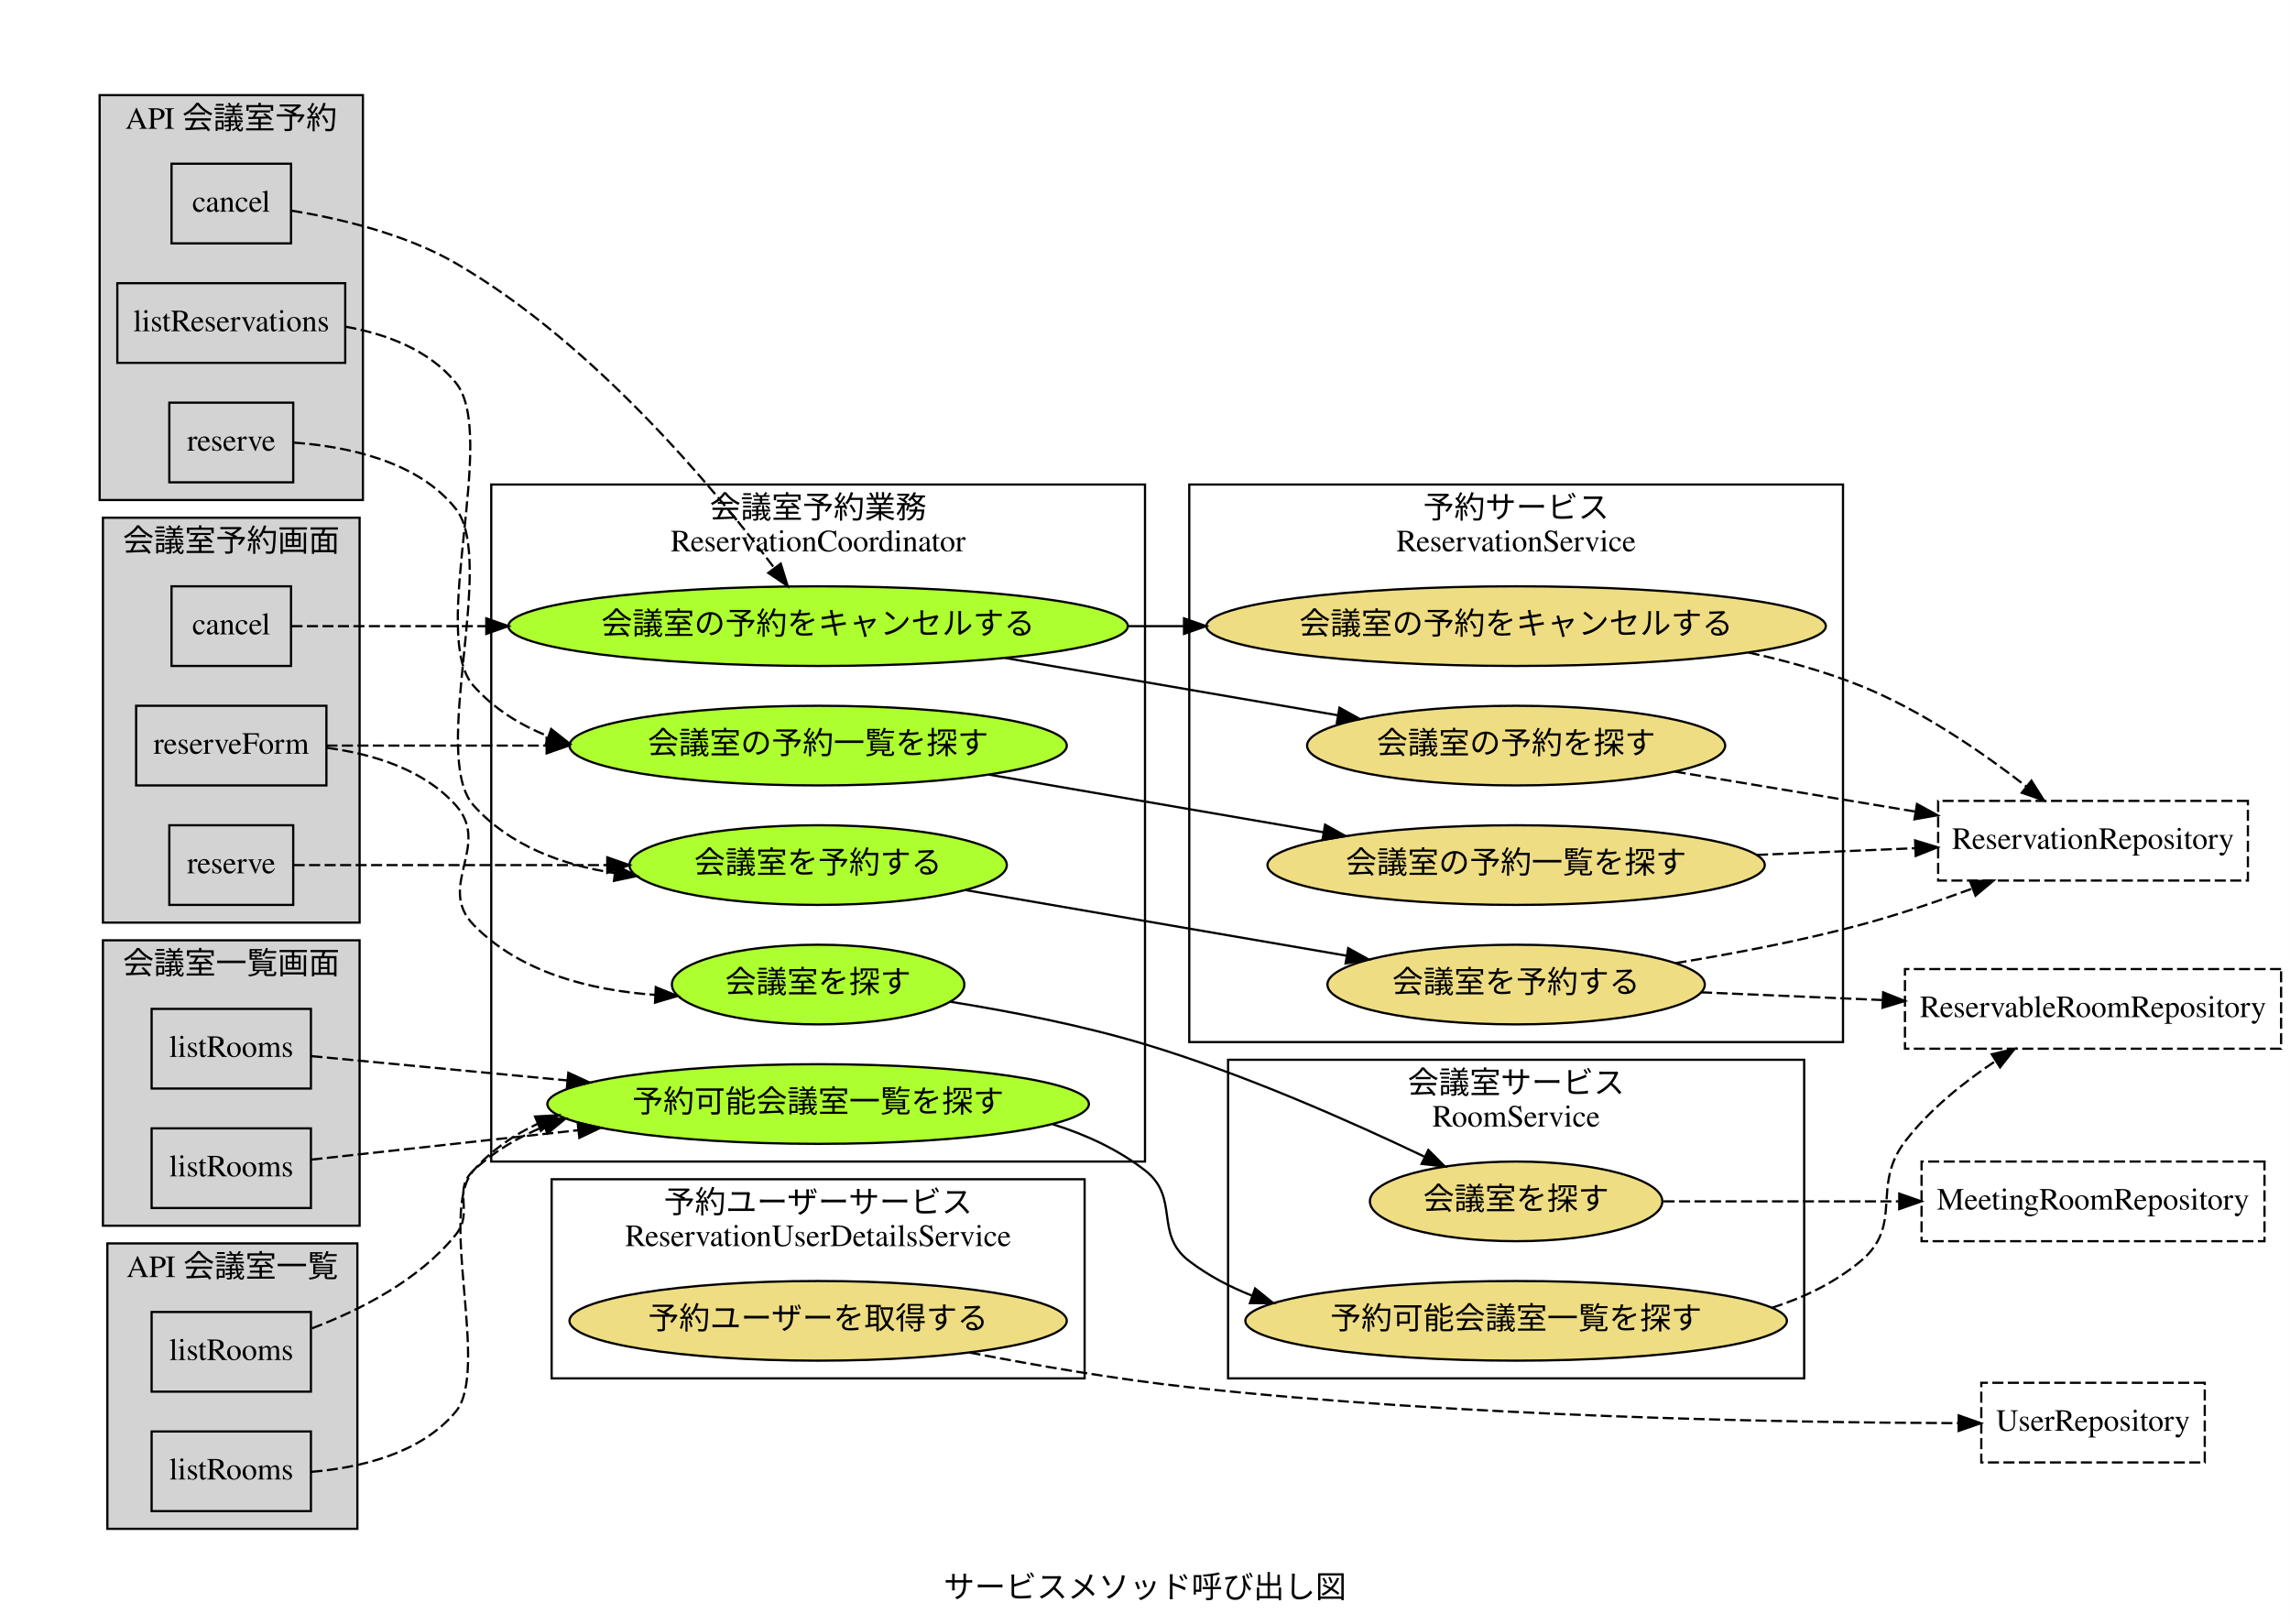
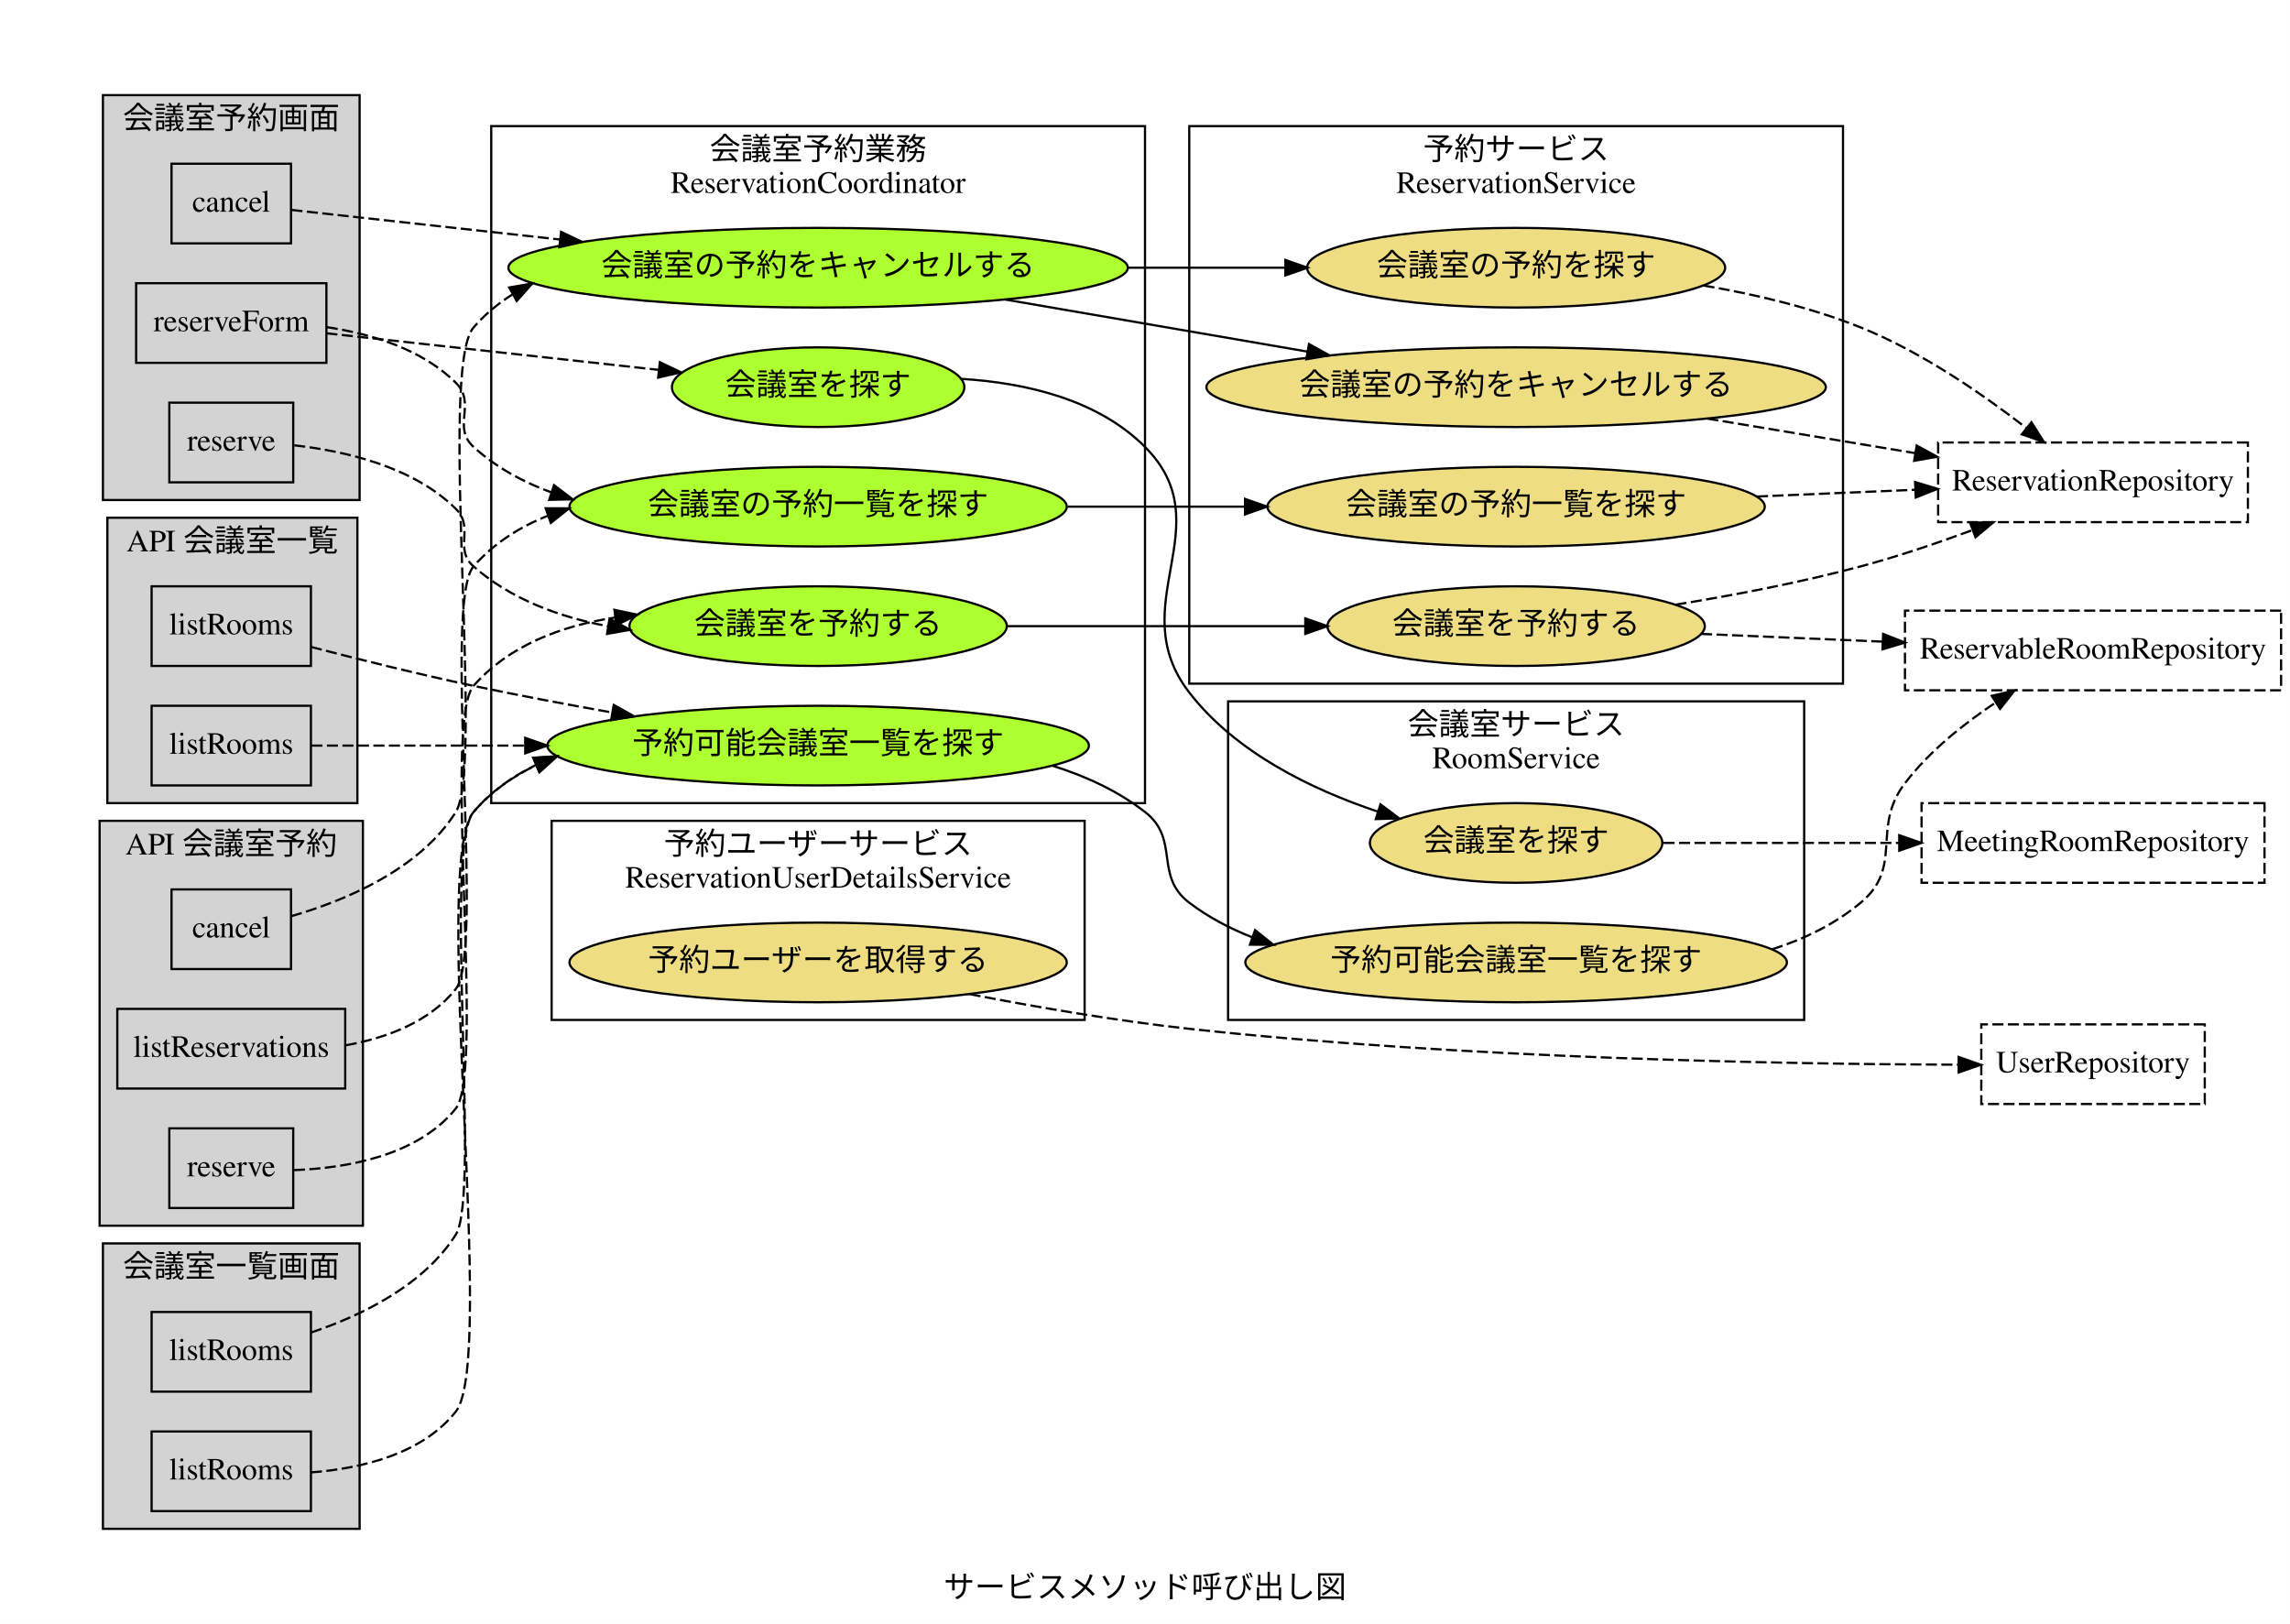
<svg xmlns="http://www.w3.org/2000/svg" xmlns:xlink="http://www.w3.org/1999/xlink" width="1035px" height="734px" viewBox="0.00 0.00 1034.95 734.00">
  <g id="graph0" class="graph" transform="scale(1.0 1.0) rotate(0) translate(4 730)">
    <polygon fill="white" stroke="transparent" points="-4,4 -4,-730 1030.95,-730 1030.95,4 -4,4" />
    <text text-anchor="middle" x="513.48" y="-7.8" font-family="Times,serif" font-size="14.00">サービスメソッド呼び出し図</text>
-     <g id="clust1" class="cluster">
-             </g>
-     <g id="clust2" class="cluster">
-       <polygon fill="none" stroke="black" points="533.48,-259 533.48,-511 828.95,-511 828.95,-259 533.48,-259" />
-       <text text-anchor="middle" x="681.21" y="-495.8" font-family="Times,serif" font-size="14.00">予約サービス</text>
-       <text text-anchor="middle" x="681.21" y="-480.8" font-family="Times,serif" font-size="14.00">
-                 ReservationService
-             </text>
-     </g>
-     <g id="clust3" class="cluster">
-       <polygon fill="none" stroke="black" points="218,-205 218,-511 513.48,-511 513.48,-205 218,-205" />
-       <text text-anchor="middle" x="365.74" y="-495.8" font-family="Times,serif" font-size="14.00">会議室予約業務</text>
-       <text text-anchor="middle" x="365.74" y="-480.8" font-family="Times,serif" font-size="14.00">
-                 ReservationCoordinator
-             </text>
-     </g>
-     <g id="clust4" class="cluster">
-       <polygon fill="none" stroke="black" points="551.02,-107 551.02,-251 811.4,-251 811.4,-107 551.02,-107" />
-       <text text-anchor="middle" x="681.21" y="-235.8" font-family="Times,serif" font-size="14.00">会議室サービス</text>
-       <text text-anchor="middle" x="681.21" y="-220.8" font-family="Times,serif" font-size="14.00">RoomService
-             </text>
-     </g>
-     <g id="clust5" class="cluster">
-       <polygon fill="none" stroke="black" points="245.3,-107 245.3,-197 486.18,-197 486.18,-107 245.3,-107" />
-       <text text-anchor="middle" x="365.74" y="-181.8" font-family="Times,serif" font-size="14.00">予約ユーザーサービス
-             </text>
-       <text text-anchor="middle" x="365.74" y="-166.8" font-family="Times,serif" font-size="14.00">
-                 ReservationUserDetailsService
-             </text>
-     </g>
    <g id="clust6" class="cluster">
            </g>
    <g id="clust7" class="cluster">
-       <polygon fill="lightgrey" stroke="black" points="42.5,-313 42.5,-496 158.5,-496 158.5,-313 42.5,-313" />
-       <text text-anchor="middle" x="100.5" y="-480.8" font-family="Times,serif" font-size="14.00">会議室予約画面</text>
+       <polygon fill="lightgrey" stroke="black" points="42.5,-504 42.5,-687 158.5,-687 158.5,-504 42.5,-504" />
+       <text text-anchor="middle" x="100.5" y="-671.8" font-family="Times,serif" font-size="14.00">会議室予約画面</text>
    </g>
    <g id="clust8" class="cluster">
-       <polygon fill="lightgrey" stroke="black" points="44.5,-39 44.5,-168 157.5,-168 157.5,-39 44.5,-39" />
-       <text text-anchor="middle" x="101" y="-152.8" font-family="Times,serif" font-size="14.00">API 会議室一覧</text>
+       <polygon fill="lightgrey" stroke="black" points="44.5,-367 44.5,-496 157.5,-496 157.5,-367 44.5,-367" />
+       <text text-anchor="middle" x="101" y="-480.8" font-family="Times,serif" font-size="14.00">API 会議室一覧</text>
    </g>
    <g id="clust9" class="cluster">
-       <polygon fill="lightgrey" stroke="black" points="41,-504 41,-687 160,-687 160,-504 41,-504" />
-       <text text-anchor="middle" x="100.5" y="-671.8" font-family="Times,serif" font-size="14.00">API 会議室予約</text>
+       <polygon fill="lightgrey" stroke="black" points="41,-176 41,-359 160,-359 160,-176 41,-176" />
+       <text text-anchor="middle" x="100.5" y="-343.8" font-family="Times,serif" font-size="14.00">API 会議室予約</text>
    </g>
    <g id="clust10" class="cluster">
-       <polygon fill="lightgrey" stroke="black" points="42.5,-176 42.5,-305 158.5,-305 158.5,-176 42.5,-176" />
-       <text text-anchor="middle" x="100.5" y="-289.8" font-family="Times,serif" font-size="14.00">会議室一覧画面</text>
+       <polygon fill="lightgrey" stroke="black" points="42.5,-39 42.5,-168 158.5,-168 158.5,-39 42.5,-39" />
+       <text text-anchor="middle" x="100.5" y="-152.8" font-family="Times,serif" font-size="14.00">会議室一覧画面</text>
+     </g>
+     <g id="clust1" class="cluster">
+             </g>
+     <g id="clust4" class="cluster">
+       <polygon fill="none" stroke="black" points="551.02,-269 551.02,-413 811.4,-413 811.4,-269 551.02,-269" />
+       <text text-anchor="middle" x="681.21" y="-397.8" font-family="Times,serif" font-size="14.00">会議室サービス</text>
+       <text text-anchor="middle" x="681.21" y="-382.8" font-family="Times,serif" font-size="14.00">RoomService
+             </text>
+     </g>
+     <g id="clust5" class="cluster">
+       <polygon fill="none" stroke="black" points="245.3,-269 245.3,-359 486.18,-359 486.18,-269 245.3,-269" />
+       <text text-anchor="middle" x="365.74" y="-343.8" font-family="Times,serif" font-size="14.00">予約ユーザーサービス
+             </text>
+       <text text-anchor="middle" x="365.74" y="-328.8" font-family="Times,serif" font-size="14.00">
+                 ReservationUserDetailsService
+             </text>
+     </g>
+     <g id="clust2" class="cluster">
+       <polygon fill="none" stroke="black" points="533.48,-421 533.48,-673 828.95,-673 828.95,-421 533.48,-421" />
+       <text text-anchor="middle" x="681.21" y="-657.8" font-family="Times,serif" font-size="14.00">予約サービス</text>
+       <text text-anchor="middle" x="681.21" y="-642.8" font-family="Times,serif" font-size="14.00">
+                 ReservationService
+             </text>
+     </g>
+     <g id="clust3" class="cluster">
+       <polygon fill="none" stroke="black" points="218,-367 218,-673 513.48,-673 513.48,-367 218,-367" />
+       <text text-anchor="middle" x="365.74" y="-657.8" font-family="Times,serif" font-size="14.00">会議室予約業務</text>
+       <text text-anchor="middle" x="365.74" y="-642.8" font-family="Times,serif" font-size="14.00">
+                 ReservationCoordinator
+             </text>
    </g>
    <g id="node1" class="node">
      <g id="a_node1">
        <a xlink:href="https://github.com/system-sekkei/library/tree/master/src/main/java/mrs/application/coordinator/reservation/ReservationCoordinator.java" xlink:title="ReservationCoordinator.cancelReservedMeetingRoom(ReservationId)">
-           <ellipse fill="greenyellow" stroke="black" cx="365.74" cy="-447" rx="139.98" ry="18" />
-           <text text-anchor="middle" x="365.74" y="-443.3" font-family="Times,serif" font-size="14.00">
+           <ellipse fill="greenyellow" stroke="black" cx="365.74" cy="-609" rx="139.98" ry="18" />
+           <text text-anchor="middle" x="365.74" y="-605.3" font-family="Times,serif" font-size="14.00">
                        会議室の予約をキャンセルする
                    </text>
        </a>
      </g>
    </g>
    <g id="node2" class="node">
      <g id="a_node2">
        <a xlink:href="https://github.com/system-sekkei/library/tree/master/src/main/java/mrs/application/service/reservation/ReservationService.java" xlink:title="ReservationService.cancel(Reservation)">
-           <ellipse fill="#eedd82" stroke="black" cx="681.21" cy="-447" rx="139.98" ry="18" />
-           <text text-anchor="middle" x="681.21" y="-443.3" font-family="Times,serif" font-size="14.00">
+           <ellipse fill="#eedd82" stroke="black" cx="681.21" cy="-555" rx="139.98" ry="18" />
+           <text text-anchor="middle" x="681.21" y="-551.3" font-family="Times,serif" font-size="14.00">
                        会議室の予約をキャンセルする
                    </text>
        </a>
      </g>
    </g>
    <g id="edge1" class="edge">
-       <path fill="none" stroke="black" d="M505.6,-447C513.98,-447 522.44,-447 530.86,-447" />
-       <polygon fill="black" stroke="black" points="531.11,-450.5 541.11,-447 531.11,-443.5 531.11,-450.5" />
+       <path fill="none" stroke="black" d="M450.33,-594.6C492.4,-587.35 543.53,-578.55 586.87,-571.08" />
+       <polygon fill="black" stroke="black" points="587.59,-574.51 596.85,-569.36 586.4,-567.61 587.59,-574.51" />
    </g>
    <g id="node3" class="node">
      <g id="a_node3">
        <a xlink:href="https://github.com/system-sekkei/library/tree/master/src/main/java/mrs/application/service/reservation/ReservationService.java" xlink:title="ReservationService.findOne(ReservationId)">
-           <ellipse fill="#eedd82" stroke="black" cx="681.21" cy="-393" rx="94.48" ry="18" />
-           <text text-anchor="middle" x="681.21" y="-389.3" font-family="Times,serif" font-size="14.00">
+           <ellipse fill="#eedd82" stroke="black" cx="681.21" cy="-609" rx="94.48" ry="18" />
+           <text text-anchor="middle" x="681.21" y="-605.3" font-family="Times,serif" font-size="14.00">
                        会議室の予約を探す
                    </text>
        </a>
      </g>
    </g>
    <g id="edge2" class="edge">
-       <path fill="none" stroke="black" d="M450.33,-432.6C496.97,-424.57 554.74,-414.61 600.7,-406.7" />
-       <polygon fill="black" stroke="black" points="601.36,-410.13 610.62,-404.99 600.17,-403.24 601.36,-410.13" />
+       <path fill="none" stroke="black" d="M505.6,-609C529.57,-609 554.1,-609 576.91,-609" />
+       <polygon fill="black" stroke="black" points="576.92,-612.5 586.92,-609 576.92,-605.5 576.92,-612.5" />
    </g>
    <g id="node25" class="node">
-       <polygon fill="none" stroke="black" stroke-dasharray="5,2" points="1011.95,-368 871.95,-368 871.95,-332 1011.95,-332 1011.95,-368" />
-       <text text-anchor="middle" x="941.95" y="-346.3" font-family="Times,serif" font-size="14.00">
+       <polygon fill="none" stroke="black" stroke-dasharray="5,2" points="1011.95,-530 871.95,-530 871.95,-494 1011.95,-494 1011.95,-530" />
+       <text text-anchor="middle" x="941.95" y="-508.3" font-family="Times,serif" font-size="14.00">
                ReservationRepository
            </text>
    </g>
    <g id="edge18" class="edge">
-       <path fill="none" stroke="black" stroke-dasharray="5,2" d="M786.27,-435.04C803.55,-431.31 821.01,-426.41 836.95,-420 864.33,-408.98 891.89,-389.99 911.76,-374.57" />
-       <polygon fill="black" stroke="black" points="914.11,-377.16 919.77,-368.21 909.76,-371.68 914.11,-377.16" />
+       <path fill="none" stroke="black" stroke-dasharray="5,2" d="M767.65,-540.8C797.93,-535.77 831.86,-530.13 861.62,-525.18" />
+       <polygon fill="black" stroke="black" points="862.25,-528.63 871.54,-523.54 861.1,-521.72 862.25,-528.63" />
    </g>
    <g id="edge19" class="edge">
-       <path fill="none" stroke="black" stroke-dasharray="5,2" d="M752.91,-381.25C786.55,-375.66 826.9,-368.95 861.58,-363.19" />
-       <polygon fill="black" stroke="black" points="862.39,-366.6 871.68,-361.51 861.24,-359.7 862.39,-366.6" />
+       <path fill="none" stroke="black" stroke-dasharray="5,2" d="M765.9,-600.95C789.45,-596.95 814.69,-590.96 836.95,-582 864.33,-570.98 891.89,-551.99 911.76,-536.57" />
+       <polygon fill="black" stroke="black" points="914.11,-539.16 919.77,-530.21 909.76,-533.68 914.11,-539.16" />
    </g>
    <g id="node4" class="node">
      <g id="a_node4">
        <a xlink:href="https://github.com/system-sekkei/library/tree/master/src/main/java/mrs/application/coordinator/reservation/ReservationCoordinator.java" xlink:title="ReservationCoordinator.searchReservations(ReservableRoomId)">
-           <ellipse fill="greenyellow" stroke="black" cx="365.74" cy="-393" rx="112.38" ry="18" />
-           <text text-anchor="middle" x="365.74" y="-389.3" font-family="Times,serif" font-size="14.00">
+           <ellipse fill="greenyellow" stroke="black" cx="365.74" cy="-501" rx="112.38" ry="18" />
+           <text text-anchor="middle" x="365.74" y="-497.3" font-family="Times,serif" font-size="14.00">
                        会議室の予約一覧を探す
                    </text>
        </a>
      </g>
    </g>
    <g id="node5" class="node">
      <g id="a_node5">
        <a xlink:href="https://github.com/system-sekkei/library/tree/master/src/main/java/mrs/application/service/reservation/ReservationService.java" xlink:title="ReservationService.findReservations(ReservableRoomId)">
-           <ellipse fill="#eedd82" stroke="black" cx="681.21" cy="-339" rx="112.38" ry="18" />
-           <text text-anchor="middle" x="681.21" y="-335.3" font-family="Times,serif" font-size="14.00">
+           <ellipse fill="#eedd82" stroke="black" cx="681.21" cy="-501" rx="112.38" ry="18" />
+           <text text-anchor="middle" x="681.21" y="-497.3" font-family="Times,serif" font-size="14.00">
                        会議室の予約一覧を探す
                    </text>
        </a>
      </g>
    </g>
    <g id="edge3" class="edge">
-       <path fill="none" stroke="black" d="M443.02,-379.86C488.7,-371.99 546.9,-361.97 594.21,-353.82" />
-       <polygon fill="black" stroke="black" points="594.87,-357.25 604.13,-352.11 593.68,-350.35 594.87,-357.25" />
+       <path fill="none" stroke="black" d="M478.58,-501C504.54,-501 532.3,-501 558.65,-501" />
+       <polygon fill="black" stroke="black" points="558.68,-504.5 568.68,-501 558.68,-497.5 558.68,-504.5" />
    </g>
    <g id="edge20" class="edge">
-       <path fill="none" stroke="black" stroke-dasharray="5,2" d="M790.07,-343.59C814,-344.6 838.94,-345.66 861.49,-346.62" />
-       <polygon fill="black" stroke="black" points="861.53,-350.13 871.67,-347.05 861.82,-343.13 861.53,-350.13" />
+       <path fill="none" stroke="black" stroke-dasharray="5,2" d="M790.07,-505.59C814,-506.6 838.94,-507.66 861.49,-508.62" />
+       <polygon fill="black" stroke="black" points="861.53,-512.13 871.67,-509.05 861.82,-505.13 861.53,-512.13" />
    </g>
    <g id="node6" class="node">
      <g id="a_node6">
        <a xlink:href="https://github.com/system-sekkei/library/tree/master/src/main/java/mrs/application/coordinator/reservation/ReservationCoordinator.java" xlink:title="ReservationCoordinator.reserveMeetingRoom(ReservedTime, ReservableRoom, ReservationUserDetails)">
-           <ellipse fill="greenyellow" stroke="black" cx="365.74" cy="-339" rx="85.29" ry="18" />
-           <text text-anchor="middle" x="365.74" y="-335.3" font-family="Times,serif" font-size="14.00">
+           <ellipse fill="greenyellow" stroke="black" cx="365.74" cy="-447" rx="85.29" ry="18" />
+           <text text-anchor="middle" x="365.74" y="-443.3" font-family="Times,serif" font-size="14.00">
                        会議室を予約する
                    </text>
        </a>
      </g>
    </g>
    <g id="node7" class="node">
      <g id="a_node7">
        <a xlink:href="https://github.com/system-sekkei/library/tree/master/src/main/java/mrs/application/service/reservation/ReservationService.java" xlink:title="ReservationService.reserve(Reservation)">
-           <ellipse fill="#eedd82" stroke="black" cx="681.21" cy="-285" rx="85.29" ry="18" />
-           <text text-anchor="middle" x="681.21" y="-281.3" font-family="Times,serif" font-size="14.00">
+           <ellipse fill="#eedd82" stroke="black" cx="681.21" cy="-447" rx="85.29" ry="18" />
+           <text text-anchor="middle" x="681.21" y="-443.3" font-family="Times,serif" font-size="14.00">
                        会議室を予約する
                    </text>
        </a>
      </g>
    </g>
    <g id="edge4" class="edge">
-       <path fill="none" stroke="black" d="M432.45,-327.68C482.71,-319.02 552.09,-307.07 604.64,-298.02" />
-       <polygon fill="black" stroke="black" points="605.32,-301.45 614.58,-296.31 604.14,-294.55 605.32,-301.45" />
+       <path fill="none" stroke="black" d="M451.16,-447C492.71,-447 542.94,-447 585.77,-447" />
+       <polygon fill="black" stroke="black" points="585.92,-450.5 595.92,-447 585.92,-443.5 585.92,-450.5" />
    </g>
    <g id="edge22" class="edge">
-       <path fill="none" stroke="black" stroke-dasharray="5,2" d="M753.27,-294.69C779.76,-299 809.95,-304.77 836.95,-312 853.56,-316.45 871.26,-322.42 887.25,-328.32" />
-       <polygon fill="black" stroke="black" points="886.38,-331.73 896.97,-331.97 888.84,-325.18 886.38,-331.73" />
+       <path fill="none" stroke="black" stroke-dasharray="5,2" d="M753.27,-456.69C779.76,-461 809.95,-466.77 836.95,-474 853.56,-478.45 871.26,-484.42 887.25,-490.32" />
+       <polygon fill="black" stroke="black" points="886.38,-493.73 896.97,-493.97 888.84,-487.18 886.38,-493.73" />
    </g>
    <g id="node26" class="node">
-       <polygon fill="none" stroke="black" stroke-dasharray="5,2" points="1026.95,-292 856.95,-292 856.95,-256 1026.95,-256 1026.95,-292" />
-       <text text-anchor="middle" x="941.95" y="-270.3" font-family="Times,serif" font-size="14.00">
+       <polygon fill="none" stroke="black" stroke-dasharray="5,2" points="1026.95,-454 856.95,-454 856.95,-418 1026.95,-418 1026.95,-454" />
+       <text text-anchor="middle" x="941.95" y="-432.3" font-family="Times,serif" font-size="14.00">
                ReservableRoomRepository
            </text>
    </g>
    <g id="edge21" class="edge">
-       <path fill="none" stroke="black" stroke-dasharray="5,2" d="M764.79,-281.49C790.89,-280.38 819.92,-279.15 846.77,-278" />
-       <polygon fill="black" stroke="black" points="847.09,-281.49 856.94,-277.57 846.8,-274.5 847.09,-281.49" />
+       <path fill="none" stroke="black" stroke-dasharray="5,2" d="M764.79,-443.49C790.89,-442.38 819.92,-441.15 846.77,-440" />
+       <polygon fill="black" stroke="black" points="847.09,-443.49 856.94,-439.57 846.8,-436.5 847.09,-443.49" />
    </g>
    <g id="node8" class="node">
      <g id="a_node8">
        <a xlink:href="https://github.com/system-sekkei/library/tree/master/src/main/java/mrs/application/coordinator/reservation/ReservationCoordinator.java" xlink:title="ReservationCoordinator.searchMeetingRoom(RoomId)">
-           <ellipse fill="greenyellow" stroke="black" cx="365.74" cy="-285" rx="66.09" ry="18" />
-           <text text-anchor="middle" x="365.74" y="-281.3" font-family="Times,serif" font-size="14.00">
+           <ellipse fill="greenyellow" stroke="black" cx="365.74" cy="-555" rx="66.09" ry="18" />
+           <text text-anchor="middle" x="365.74" y="-551.3" font-family="Times,serif" font-size="14.00">
                        会議室を探す
                    </text>
        </a>
      </g>
    </g>
    <g id="node9" class="node">
      <g id="a_node9">
        <a xlink:href="https://github.com/system-sekkei/library/tree/master/src/main/java/mrs/application/service/room/RoomService.java" xlink:title="RoomService.findMeetingRoom(RoomId)">
-           <ellipse fill="#eedd82" stroke="black" cx="681.21" cy="-187" rx="66.09" ry="18" />
-           <text text-anchor="middle" x="681.21" y="-183.3" font-family="Times,serif" font-size="14.00">
+           <ellipse fill="#eedd82" stroke="black" cx="681.21" cy="-349" rx="66.09" ry="18" />
+           <text text-anchor="middle" x="681.21" y="-345.3" font-family="Times,serif" font-size="14.00">
                        会議室を探す
                    </text>
        </a>
      </g>
    </g>
    <g id="edge5" class="edge">
-       <path fill="none" stroke="black" d="M425.64,-277.2C452.72,-272.85 485.07,-266.55 513.48,-258 557.9,-244.63 606.46,-223.11 639.66,-207.26" />
-       <polygon fill="black" stroke="black" points="641.53,-210.24 649.02,-202.75 638.49,-203.94 641.53,-210.24" />
+       <path fill="none" stroke="black" d="M430.62,-558.75C459.6,-556.95 492.08,-549.47 513.48,-528 548.86,-492.49 502.84,-456.68 533.48,-417 554.38,-389.93 588.62,-373.22 618.76,-363.15" />
+       <polygon fill="black" stroke="black" points="619.9,-366.46 628.38,-360.11 617.79,-359.78 619.9,-366.46" />
    </g>
    <g id="node23" class="node">
-       <polygon fill="none" stroke="black" stroke-dasharray="5,2" points="1019.45,-205 864.45,-205 864.45,-169 1019.45,-169 1019.45,-205" />
-       <text text-anchor="middle" x="941.95" y="-183.3" font-family="Times,serif" font-size="14.00">
+       <polygon fill="none" stroke="black" stroke-dasharray="5,2" points="1019.45,-367 864.45,-367 864.45,-331 1019.45,-331 1019.45,-367" />
+       <text text-anchor="middle" x="941.95" y="-345.3" font-family="Times,serif" font-size="14.00">
                MeetingRoomRepository
            </text>
    </g>
    <g id="edge23" class="edge">
-       <path fill="none" stroke="black" stroke-dasharray="5,2" d="M747.84,-187C780.13,-187 819.49,-187 854.23,-187" />
-       <polygon fill="black" stroke="black" points="854.37,-190.5 864.37,-187 854.37,-183.5 854.37,-190.5" />
+       <path fill="none" stroke="black" stroke-dasharray="5,2" d="M747.84,-349C780.13,-349 819.49,-349 854.23,-349" />
+       <polygon fill="black" stroke="black" points="854.37,-352.5 864.37,-349 854.37,-345.5 854.37,-352.5" />
    </g>
    <g id="node10" class="node">
      <g id="a_node10">
        <a xlink:href="https://github.com/system-sekkei/library/tree/master/src/main/java/mrs/application/coordinator/reservation/ReservationCoordinator.java" xlink:title="ReservationCoordinator.searchReservableRooms(ReservedDate)">
-           <ellipse fill="greenyellow" stroke="black" cx="365.74" cy="-231" rx="122.38" ry="18" />
-           <text text-anchor="middle" x="365.74" y="-227.3" font-family="Times,serif" font-size="14.00">
+           <ellipse fill="greenyellow" stroke="black" cx="365.74" cy="-393" rx="122.38" ry="18" />
+           <text text-anchor="middle" x="365.74" y="-389.3" font-family="Times,serif" font-size="14.00">
                        予約可能会議室一覧を探す
                    </text>
        </a>
      </g>
    </g>
    <g id="node11" class="node">
      <g id="a_node11">
        <a xlink:href="https://github.com/system-sekkei/library/tree/master/src/main/java/mrs/application/service/room/RoomService.java" xlink:title="RoomService.findReservableRooms(ReservedDate)">
-           <ellipse fill="#eedd82" stroke="black" cx="681.21" cy="-133" rx="122.38" ry="18" />
-           <text text-anchor="middle" x="681.21" y="-129.3" font-family="Times,serif" font-size="14.00">
+           <ellipse fill="#eedd82" stroke="black" cx="681.21" cy="-295" rx="122.38" ry="18" />
+           <text text-anchor="middle" x="681.21" y="-291.3" font-family="Times,serif" font-size="14.00">
                        予約可能会議室一覧を探す
                    </text>
        </a>
      </g>
    </g>
    <g id="edge6" class="edge">
-       <path fill="none" stroke="black" d="M471.76,-221.86C486.78,-217.17 501.25,-210.48 513.48,-201 529.5,-188.58 517.33,-172.26 533.48,-160 542.08,-153.46 551.78,-148.34 561.99,-144.34" />
-       <polygon fill="black" stroke="black" points="563.23,-147.62 571.49,-140.98 560.9,-141.02 563.23,-147.62" />
+       <path fill="none" stroke="black" d="M471.76,-383.86C486.78,-379.17 501.25,-372.48 513.48,-363 529.5,-350.58 517.33,-334.26 533.48,-322 542.08,-315.46 551.78,-310.34 561.99,-306.34" />
+       <polygon fill="black" stroke="black" points="563.23,-309.62 571.49,-302.98 560.9,-303.02 563.23,-309.62" />
    </g>
    <g id="edge24" class="edge">
-       <path fill="none" stroke="black" stroke-dasharray="5,2" d="M796.88,-138.92C811.46,-143.56 825.32,-150.31 836.95,-160 856.62,-176.38 841.41,-193.67 856.95,-214 867.96,-228.4 883.38,-240.79 898.01,-250.51" />
-       <polygon fill="black" stroke="black" points="896.18,-253.49 906.49,-255.91 899.94,-247.59 896.18,-253.49" />
+       <path fill="none" stroke="black" stroke-dasharray="5,2" d="M796.88,-300.92C811.46,-305.56 825.32,-312.31 836.95,-322 856.62,-338.38 841.41,-355.67 856.95,-376 867.96,-390.4 883.38,-402.79 898.01,-412.51" />
+       <polygon fill="black" stroke="black" points="896.18,-415.49 906.49,-417.91 899.94,-409.59 896.18,-415.49" />
    </g>
    <g id="node12" class="node">
      <g id="a_node12">
        <a xlink:href="https://github.com/system-sekkei/library/tree/master/src/main/java/mrs/application/service/user/ReservationUserDetailsService.java" xlink:title="ReservationUserDetailsService.loadUserByUsername(String)">
-           <ellipse fill="#eedd82" stroke="black" cx="365.74" cy="-133" rx="112.38" ry="18" />
-           <text text-anchor="middle" x="365.74" y="-129.3" font-family="Times,serif" font-size="14.00">
+           <ellipse fill="#eedd82" stroke="black" cx="365.74" cy="-295" rx="112.38" ry="18" />
+           <text text-anchor="middle" x="365.74" y="-291.3" font-family="Times,serif" font-size="14.00">
                        予約ユーザーを取得する
                    </text>
        </a>
      </g>
    </g>
    <g id="node24" class="node">
-       <polygon fill="none" stroke="black" stroke-dasharray="5,2" points="992.45,-105 891.45,-105 891.45,-69 992.45,-69 992.45,-105" />
-       <text text-anchor="middle" x="941.95" y="-83.3" font-family="Times,serif" font-size="14.00">UserRepository
+       <polygon fill="none" stroke="black" stroke-dasharray="5,2" points="992.45,-267 891.45,-267 891.45,-231 992.45,-231 992.45,-267" />
+       <text text-anchor="middle" x="941.95" y="-245.3" font-family="Times,serif" font-size="14.00">
+                 UserRepository
            </text>
    </g>
    <g id="edge25" class="edge">
-       <path fill="none" stroke="black" stroke-dasharray="5,2" d="M434.17,-118.67C464.4,-112.82 500.58,-106.59 533.48,-103 656.4,-89.59 801.26,-87.03 880.91,-86.76" />
-       <polygon fill="black" stroke="black" points="881.24,-90.26 891.23,-86.74 881.23,-83.26 881.24,-90.26" />
+       <path fill="none" stroke="black" stroke-dasharray="5,2" d="M434.17,-280.67C464.4,-274.82 500.58,-268.59 533.48,-265 656.4,-251.59 801.26,-249.03 880.91,-248.76" />
+       <polygon fill="black" stroke="black" points="881.24,-252.26 891.23,-248.74 881.23,-245.26 881.24,-252.26" />
    </g>
    <g id="node13" class="node">
-       <polygon fill="lightgray" stroke="black" points="128.5,-357 72.5,-357 72.5,-321 128.5,-321 128.5,-357" />
-       <text text-anchor="middle" x="100.5" y="-335.3" font-family="Times,serif" font-size="14.00">reserve</text>
+       <polygon fill="lightgray" stroke="black" points="127.5,-656 73.5,-656 73.5,-620 127.5,-620 127.5,-656" />
+       <text text-anchor="middle" x="100.5" y="-634.3" font-family="Times,serif" font-size="14.00">cancel</text>
+     </g>
+     <g id="edge8" class="edge">
+       <path fill="none" stroke="black" stroke-dasharray="5,2" d="M127.7,-635.11C156.24,-631.97 203.84,-626.73 248.94,-621.76" />
+       <polygon fill="black" stroke="black" points="249.56,-625.21 259.11,-620.64 248.79,-618.25 249.56,-625.21" />
+     </g>
+     <g id="node14" class="node">
+       <polygon fill="lightgray" stroke="black" points="143.5,-602 57.5,-602 57.5,-566 143.5,-566 143.5,-602" />
+       <text text-anchor="middle" x="100.5" y="-580.3" font-family="Times,serif" font-size="14.00">reserveForm
+             </text>
+     </g>
+     <g id="edge17" class="edge">
+       <path fill="none" stroke="black" stroke-dasharray="5,2" d="M143.68,-582.13C163.77,-579.11 186.68,-572.21 202,-557 211.49,-547.58 200.1,-536.99 210,-528 220.15,-518.78 232.29,-512.14 245.24,-507.43" />
+       <polygon fill="black" stroke="black" points="246.36,-510.74 254.79,-504.32 244.2,-504.08 246.36,-510.74" />
+     </g>
+     <g id="edge11" class="edge">
+       <path fill="none" stroke="black" stroke-dasharray="5,2" d="M143.5,-579.37C183.89,-574.92 245.7,-568.11 293.74,-562.82" />
+       <polygon fill="black" stroke="black" points="294.21,-566.29 303.77,-561.72 293.44,-559.33 294.21,-566.29" />
+     </g>
+     <g id="node15" class="node">
+       <polygon fill="lightgray" stroke="black" points="128.5,-548 72.5,-548 72.5,-512 128.5,-512 128.5,-548" />
+       <text text-anchor="middle" x="100.5" y="-526.3" font-family="Times,serif" font-size="14.00">reserve</text>
    </g>
    <g id="edge10" class="edge">
-       <path fill="none" stroke="black" stroke-dasharray="5,2" d="M128.68,-339C161.92,-339 219.97,-339 270.19,-339" />
-       <polygon fill="black" stroke="black" points="270.44,-342.5 280.44,-339 270.44,-335.5 270.44,-342.5" />
-     </g>
-     <g id="node14" class="node">
-       <polygon fill="lightgray" stroke="black" points="127.5,-465 73.5,-465 73.5,-429 127.5,-429 127.5,-465" />
-       <text text-anchor="middle" x="100.5" y="-443.3" font-family="Times,serif" font-size="14.00">cancel</text>
-     </g>
-     <g id="edge8" class="edge">
-       <path fill="none" stroke="black" stroke-dasharray="5,2" d="M127.7,-447C149.24,-447 181.66,-447 215.65,-447" />
-       <polygon fill="black" stroke="black" points="215.76,-450.5 225.76,-447 215.76,-443.5 215.76,-450.5" />
-     </g>
-     <g id="node15" class="node">
-       <polygon fill="lightgray" stroke="black" points="143.5,-411 57.5,-411 57.5,-375 143.5,-375 143.5,-411" />
-       <text text-anchor="middle" x="100.5" y="-389.3" font-family="Times,serif" font-size="14.00">reserveForm
-             </text>
-     </g>
-     <g id="edge17" class="edge">
-       <path fill="none" stroke="black" stroke-dasharray="5,2" d="M143.5,-393C170.57,-393 207.26,-393 242.99,-393" />
-       <polygon fill="black" stroke="black" points="243.03,-396.5 253.03,-393 243.03,-389.5 243.03,-396.5" />
-     </g>
-     <g id="edge11" class="edge">
-       <path fill="none" stroke="black" stroke-dasharray="5,2" d="M143.74,-392.01C164.21,-389.25 187.46,-382.32 202,-366 218.14,-347.88 193.07,-329.37 210,-312 231.03,-290.43 262.72,-282.44 291.96,-280.34" />
-       <polygon fill="black" stroke="black" points="292.37,-283.82 302.18,-279.83 292.02,-276.83 292.37,-283.82" />
+       <path fill="none" stroke="black" stroke-dasharray="5,2" d="M128.95,-528.72C151.44,-526.23 182.61,-519.23 202,-500 210.58,-491.49 200.93,-482 210,-474 226.76,-459.22 248.65,-451.14 270.66,-446.98" />
+       <polygon fill="black" stroke="black" points="271.46,-450.39 280.77,-445.33 270.34,-443.49 271.46,-450.39" />
    </g>
    <g id="node16" class="node">
+       <polygon fill="lightgray" stroke="black" points="136.5,-465 64.5,-465 64.5,-429 136.5,-429 136.5,-465" />
+       <text text-anchor="middle" x="100.5" y="-443.3" font-family="Times,serif" font-size="14.00">listRooms</text>
+     </g>
+     <g id="edge12" class="edge">
+       <path fill="none" stroke="black" stroke-dasharray="5,2" d="M136.54,-437.61C157.72,-432.1 185.31,-425.22 210,-420 230.18,-415.73 251.94,-411.63 272.58,-407.97" />
+       <polygon fill="black" stroke="black" points="273.37,-411.39 282.62,-406.21 272.16,-404.49 273.37,-411.39" />
+     </g>
+     <g id="node17" class="node">
+       <polygon fill="lightgray" stroke="black" points="136.5,-411 64.5,-411 64.5,-375 136.5,-375 136.5,-411" />
+       <text text-anchor="middle" x="100.5" y="-389.3" font-family="Times,serif" font-size="14.00">listRooms</text>
+     </g>
+     <g id="edge13" class="edge">
+       <path fill="none" stroke="black" stroke-dasharray="5,2" d="M136.73,-393C161.96,-393 197.64,-393 233.31,-393" />
+       <polygon fill="black" stroke="black" points="233.36,-396.5 243.36,-393 233.36,-389.5 233.36,-396.5" />
+     </g>
+     <g id="node18" class="node">
+       <polygon fill="lightgray" stroke="black" points="152,-274 49,-274 49,-238 152,-238 152,-274" />
+       <text text-anchor="middle" x="100.5" y="-252.3" font-family="Times,serif" font-size="14.00">
+                 listReservations
+             </text>
+     </g>
+     <g id="edge16" class="edge">
+       <path fill="none" stroke="black" stroke-dasharray="5,2" d="M152.25,-257.55C170.74,-260.85 190.03,-268.05 202,-283 215.27,-299.58 195.99,-458.03 210,-474 219.19,-484.48 230.87,-491.85 243.69,-496.93" />
+       <polygon fill="black" stroke="black" points="242.61,-500.26 253.21,-500.24 244.91,-493.65 242.61,-500.26" />
+     </g>
+     <g id="node19" class="node">
+       <polygon fill="lightgray" stroke="black" points="128.5,-220 72.5,-220 72.5,-184 128.5,-184 128.5,-220" />
+       <text text-anchor="middle" x="100.5" y="-198.3" font-family="Times,serif" font-size="14.00">reserve</text>
+     </g>
+     <g id="edge9" class="edge">
+       <path fill="none" stroke="black" stroke-dasharray="5,2" d="M128.83,-201.12C152.2,-201.99 184.72,-207.42 202,-229 215.27,-245.58 195.99,-404.03 210,-420 226.12,-438.38 249.92,-447.2 274.06,-450.9" />
+       <polygon fill="black" stroke="black" points="273.67,-454.38 284.03,-452.15 274.54,-447.43 273.67,-454.38" />
+     </g>
+     <g id="node20" class="node">
+       <polygon fill="lightgray" stroke="black" points="127.5,-328 73.5,-328 73.5,-292 127.5,-292 127.5,-328" />
+       <text text-anchor="middle" x="100.5" y="-306.3" font-family="Times,serif" font-size="14.00">cancel</text>
+     </g>
+     <g id="edge7" class="edge">
+       <path fill="none" stroke="black" stroke-dasharray="5,2" d="M127.57,-315.88C151.46,-322.78 185.52,-336.78 202,-363 214.95,-383.62 193.99,-563.65 210,-582 215.11,-587.86 221.01,-592.76 227.45,-596.82" />
+       <polygon fill="black" stroke="black" points="226.11,-600.07 236.55,-601.86 229.5,-593.95 226.11,-600.07" />
+     </g>
+     <g id="node21" class="node">
      <polygon fill="lightgray" stroke="black" points="136.5,-137 64.5,-137 64.5,-101 136.5,-101 136.5,-137" />
      <text text-anchor="middle" x="100.5" y="-115.3" font-family="Times,serif" font-size="14.00">listRooms</text>
    </g>
-     <g id="edge12" class="edge">
-       <path fill="none" stroke="black" stroke-dasharray="5,2" d="M136.93,-129.6C158.68,-137.85 185.43,-151.4 202,-172 210.38,-182.42 200.19,-191.92 210,-201 219.27,-209.58 230.23,-216.04 241.97,-220.87" />
-       <polygon fill="black" stroke="black" points="240.94,-224.22 251.53,-224.4 243.36,-217.65 240.94,-224.22" />
-     </g>
-     <g id="node17" class="node">
+     <g id="edge14" class="edge">
+       <path fill="none" stroke="black" stroke-dasharray="5,2" d="M136.6,-127.73C159.39,-135.39 187.46,-148.99 202,-172 213.35,-189.95 196.15,-346.9 210,-363 217.88,-372.16 227.64,-379.05 238.4,-384.18" />
+       <polygon fill="black" stroke="black" points="237.08,-387.42 247.66,-388.09 239.81,-380.97 237.08,-387.42" />
+     </g>
+     <g id="node22" class="node">
      <polygon fill="lightgray" stroke="black" points="136.5,-83 64.5,-83 64.5,-47 136.5,-47 136.5,-83" />
      <text text-anchor="middle" x="100.5" y="-61.3" font-family="Times,serif" font-size="14.00">listRooms</text>
    </g>
-     <g id="edge13" class="edge">
-       <path fill="none" stroke="black" stroke-dasharray="5,2" d="M136.73,-64.75C158.96,-66.63 186.34,-73.06 202,-92 217.47,-110.72 193.87,-182.84 210,-201 218.09,-210.11 228.05,-216.96 238.98,-222.06" />
-       <polygon fill="black" stroke="black" points="237.8,-225.35 248.38,-225.94 240.47,-218.89 237.8,-225.35" />
-     </g>
-     <g id="node18" class="node">
-       <polygon fill="lightgray" stroke="black" points="152,-602 49,-602 49,-566 152,-566 152,-602" />
-       <text text-anchor="middle" x="100.5" y="-580.3" font-family="Times,serif" font-size="14.00">
-                 listReservations
-             </text>
-     </g>
-     <g id="edge16" class="edge">
-       <path fill="none" stroke="black" stroke-dasharray="5,2" d="M152.12,-582.35C170.6,-579.03 189.91,-571.85 202,-557 221.25,-533.35 189.7,-442.76 210,-420 219.27,-409.6 231.01,-402.28 243.86,-397.21" />
-       <polygon fill="black" stroke="black" points="245.08,-400.49 253.39,-393.92 242.79,-393.88 245.08,-400.49" />
-     </g>
-     <g id="node19" class="node">
-       <polygon fill="lightgray" stroke="black" points="127.5,-656 73.5,-656 73.5,-620 127.5,-620 127.5,-656" />
-       <text text-anchor="middle" x="100.5" y="-634.3" font-family="Times,serif" font-size="14.00">cancel</text>
-     </g>
-     <g id="edge7" class="edge">
-       <path fill="none" stroke="black" stroke-dasharray="5,2" d="M127.72,-634.8C148.9,-631.35 178.87,-624.42 202,-611 263.83,-575.12 318.44,-509.72 345.92,-473.29" />
-       <polygon fill="black" stroke="black" points="348.84,-475.23 351.99,-465.11 343.22,-471.05 348.84,-475.23" />
-     </g>
-     <g id="node20" class="node">
-       <polygon fill="lightgray" stroke="black" points="128.5,-548 72.5,-548 72.5,-512 128.5,-512 128.5,-548" />
-       <text text-anchor="middle" x="100.5" y="-526.3" font-family="Times,serif" font-size="14.00">reserve</text>
-     </g>
-     <g id="edge9" class="edge">
-       <path fill="none" stroke="black" stroke-dasharray="5,2" d="M128.81,-529.94C152.18,-528.29 184.7,-521.83 202,-500 220.53,-476.62 190.13,-388.25 210,-366 226.2,-347.85 249.9,-339.07 273.91,-335.34" />
-       <polygon fill="black" stroke="black" points="274.35,-338.81 283.83,-334.07 273.47,-331.87 274.35,-338.81" />
-     </g>
-     <g id="node21" class="node">
-       <polygon fill="lightgray" stroke="black" points="136.5,-274 64.5,-274 64.5,-238 136.5,-238 136.5,-274" />
-       <text text-anchor="middle" x="100.5" y="-252.3" font-family="Times,serif" font-size="14.00">listRooms</text>
-     </g>
-     <g id="edge14" class="edge">
-       <path fill="none" stroke="black" stroke-dasharray="5,2" d="M136.73,-252.65C166.49,-249.83 210.82,-245.62 252.5,-241.66" />
-       <polygon fill="black" stroke="black" points="252.84,-245.14 262.46,-240.71 252.17,-238.17 252.84,-245.14" />
-     </g>
-     <g id="node22" class="node">
-       <polygon fill="lightgray" stroke="black" points="136.5,-220 64.5,-220 64.5,-184 136.5,-184 136.5,-220" />
-       <text text-anchor="middle" x="100.5" y="-198.3" font-family="Times,serif" font-size="14.00">listRooms</text>
-     </g>
    <g id="edge15" class="edge">
-       <path fill="none" stroke="black" stroke-dasharray="5,2" d="M136.73,-205.88C167.66,-209.29 214.32,-214.43 257.39,-219.17" />
-       <polygon fill="black" stroke="black" points="257.05,-222.66 267.38,-220.27 257.82,-215.7 257.05,-222.66" />
+       <path fill="none" stroke="black" stroke-dasharray="5,2" d="M136.51,-64.49C158.95,-66.22 186.65,-72.58 202,-92 220.68,-115.63 190.49,-340.05 210,-363 217.82,-372.2 227.55,-379.13 238.29,-384.28" />
+       <polygon fill="black" stroke="black" points="236.95,-387.52 247.53,-388.2 239.69,-381.07 236.95,-387.52" />
    </g>
  </g>
</svg>
